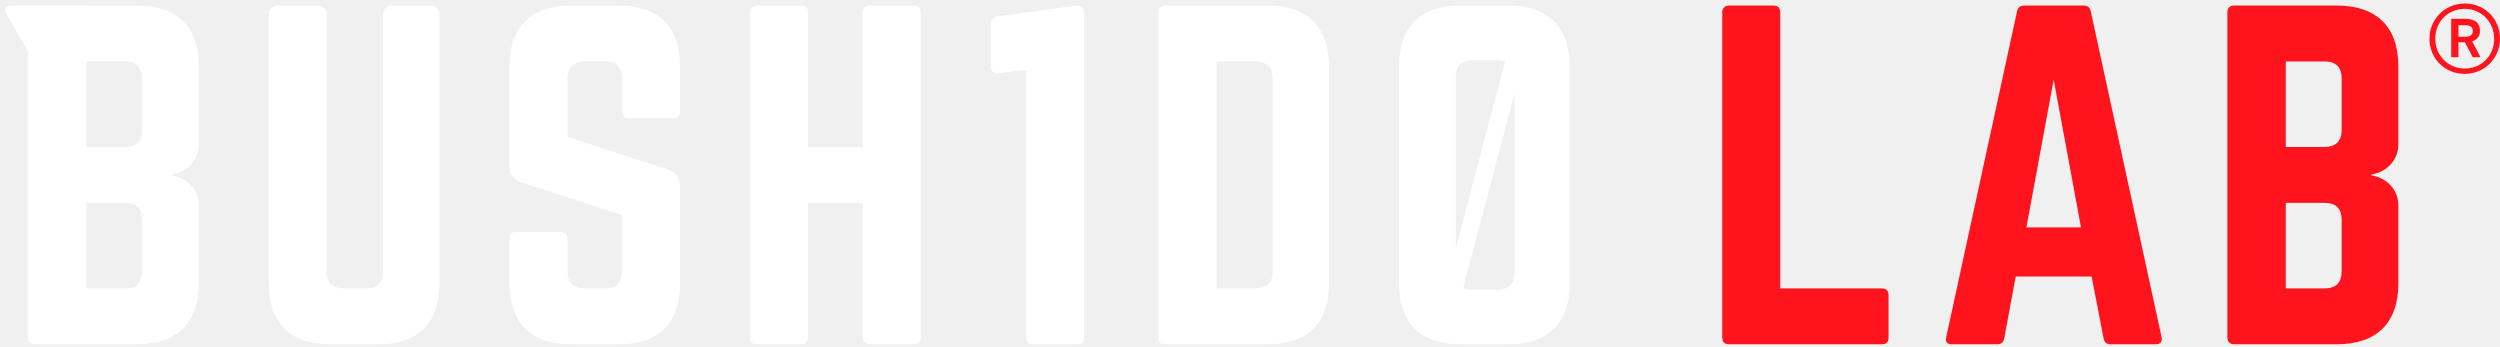
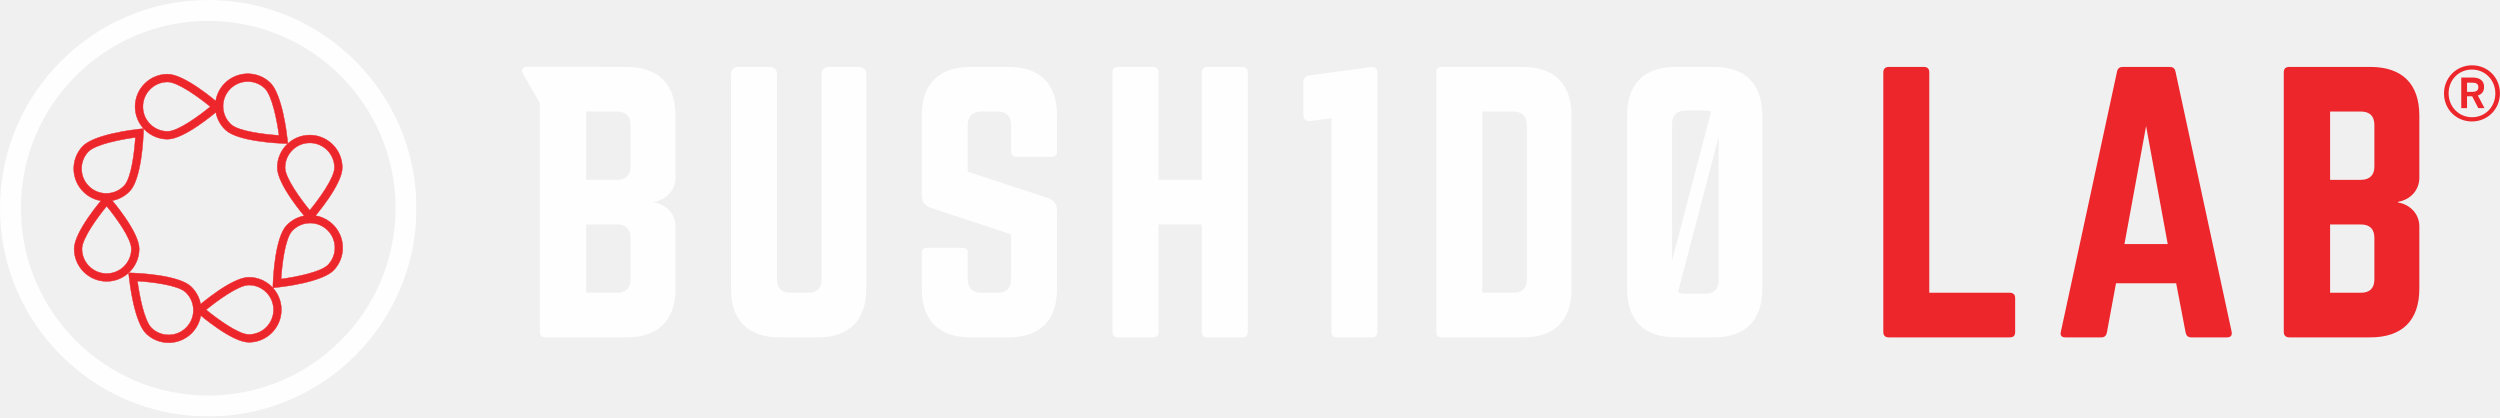
- <svg xmlns="http://www.w3.org/2000/svg" width="440px" height="61px" viewBox="0 0 440 61" version="1.1">
+ <svg xmlns="http://www.w3.org/2000/svg" xmlns:xlink="http://www.w3.org/1999/xlink" width="1473px" height="246px" viewBox="0 0 1473 246" version="1.1">
+   <defs>
+     <polygon id="path-1" points="0 0.626 245.375 0.626 245.375 246 0 246" />
+   </defs>
  <g id="Page-1" stroke="none" stroke-width="1" fill="none" fill-rule="evenodd">
-     <g id="Artboard-Copy">
-       <g id="Group-65">
-         <g id="Group">
-           <path d="M321.727,32.125 L321.806,32.125 L321.727,32.125 Z" id="Fill-1" fill="#BF272D" />
-           <path d="M371.277,4.059 L371.356,4.059 L371.277,4.059 Z" id="Fill-2" fill="#BF272D" />
-           <path d="M371.356,4.059 L371.277,3.98 L371.356,4.059 Z" id="Fill-3" fill="#BF272D" />
-           <path d="M326.682,32.125 L326.762,32.125 L326.682,32.125 Z" id="Fill-4" fill="#BF272D" />
-           <path d="M433.865,6.471 C434.724,6.471 435.212,6.181 435.212,5.44 C435.212,4.73 434.724,4.44 433.848,4.44 L432.697,4.44 L432.697,6.471 L433.865,6.471 Z M431.414,3.312 L433.929,3.312 C435.537,3.312 436.479,4.006 436.479,5.375 C436.479,6.439 435.926,7.004 435.098,7.277 L436.575,10.066 L435.197,10.066 L433.832,7.438 L432.697,7.438 L432.697,10.066 L431.414,10.066 L431.414,3.312 Z M438.977,6.827 C438.977,3.877 436.721,1.556 433.784,1.556 C430.83,1.556 428.606,3.845 428.606,6.794 C428.606,9.744 430.862,12.065 433.816,12.065 C436.754,12.065 438.977,9.774 438.977,6.827 Z M427.584,6.827 C427.584,3.362 430.31,0.62 433.816,0.62 C437.307,0.62 439.999,3.328 439.999,6.794 C439.999,10.26 437.273,12.999 433.784,12.999 C430.278,12.999 427.584,10.293 427.584,6.827 Z" id="Fill-5" fill="#FF141E" />
-           <polygon id="Fill-7" fill="#FFFFFF" points="257.143 52.116 254.2 51.352 265.355 9.056 268.298 9.821" />
-           <path d="M25.009,22.96 C25.009,24.824 23.957,25.867 22.006,25.867 L15.177,25.867 L15.177,10.813 L22.006,10.813 C24.033,10.813 25.009,11.857 25.009,13.794 L25.009,22.96 Z M25.009,47.778 C25.009,49.79 23.957,50.758 22.006,50.758 L15.177,50.758 L15.177,35.704 L22.006,35.704 C24.033,35.704 25.009,36.748 25.009,38.685 L25.009,47.778 Z M24.108,0.975 L1.824,0.957 C1.123,0.957 0.685,1.71 1.035,2.314 L4.895,8.956 L4.895,59.403 C4.895,60.148 5.346,60.596 6.097,60.596 L24.108,60.596 C31.163,60.596 34.99,56.87 34.99,49.864 L34.99,36.151 C34.99,33.394 32.962,31.307 30.261,30.859 L30.261,30.712 C32.962,30.264 34.99,28.178 34.99,25.42 L34.99,11.706 C34.99,4.701 31.163,0.975 24.108,0.975 Z" id="Fill-9" fill="#FFFFFF" />
-           <path d="M75.837,0.975 L68.932,0.975 C68.108,0.975 67.433,1.647 67.433,2.466 L67.433,47.778 C67.433,49.79 66.382,50.758 64.429,50.758 L60.529,50.758 C58.576,50.758 57.526,49.79 57.526,47.778 L57.526,2.466 C57.526,1.647 56.851,0.975 56.026,0.975 L48.821,0.975 C47.995,0.975 47.32,1.647 47.32,2.466 L47.32,49.864 C47.32,56.87 51.072,60.596 58.127,60.596 L66.531,60.596 C73.586,60.596 77.339,56.87 77.339,49.864 L77.339,2.466 C77.339,1.647 76.663,0.975 75.837,0.975" id="Fill-11" fill="#FFFFFF" />
-           <path d="M108.881,0.975 L100.476,0.975 C93.497,0.975 89.669,4.701 89.669,11.706 L89.669,29.295 C89.669,30.712 90.344,31.605 91.695,32.052 L109.481,37.865 L109.481,47.778 C109.481,49.79 108.431,50.758 106.479,50.758 L102.877,50.758 C101.002,50.758 99.876,49.79 99.876,47.778 L99.876,42.039 C99.876,41.219 99.5,40.847 98.675,40.847 L90.871,40.847 C90.119,40.847 89.669,41.219 89.669,42.039 L89.669,49.864 C89.669,56.87 93.497,60.596 100.476,60.596 L108.881,60.596 C115.936,60.596 119.688,56.87 119.688,49.864 L119.688,32.649 C119.688,31.232 119.013,30.414 117.736,29.891 L99.876,24.079 L99.876,13.793 C99.876,11.857 101.002,10.813 102.877,10.813 L106.479,10.813 C108.505,10.813 109.481,11.857 109.481,13.793 L109.481,19.607 C109.481,20.352 109.932,20.8 110.682,20.8 L118.487,20.8 C119.312,20.8 119.688,20.352 119.688,19.607 L119.688,11.706 C119.688,4.701 115.936,0.975 108.881,0.975" id="Fill-13" fill="#FFFFFF" />
-           <path d="M160.762,0.975 L153.032,0.975 C152.282,0.975 151.831,1.423 151.831,2.167 L151.831,25.867 L142.225,25.867 L142.225,2.167 C142.225,1.423 141.775,0.975 141.025,0.975 L133.295,0.975 C132.395,0.975 132.02,1.423 132.02,2.167 L132.02,59.403 C132.02,60.148 132.395,60.596 133.295,60.596 L141.025,60.596 C141.775,60.596 142.225,60.148 142.225,59.403 L142.225,35.704 L151.831,35.704 L151.831,59.403 C151.831,60.148 152.282,60.596 153.032,60.596 L160.762,60.596 C161.662,60.596 162.037,60.148 162.037,59.403 L162.037,2.167 C162.037,1.423 161.662,0.975 160.762,0.975" id="Fill-15" fill="#FFFFFF" />
-           <path d="M189.603,0.975 L175.795,2.839 C174.819,2.913 174.37,3.435 174.37,4.403 L174.37,11.559 C174.37,12.526 174.969,13.05 175.945,12.899 L180.598,12.304 L180.598,59.403 C180.598,60.148 180.974,60.596 181.798,60.596 L189.603,60.596 C190.353,60.596 190.804,60.148 190.804,59.403 L190.804,2.167 C190.804,1.423 190.353,0.975 189.603,0.975" id="Fill-17" fill="#FFFFFF" />
-           <path d="M223.998,47.778 C223.998,49.79 222.947,50.758 220.997,50.758 L214.093,50.758 L214.093,10.812 L220.997,10.812 C222.947,10.812 223.998,11.856 223.998,13.868 L223.998,47.778 Z M223.099,0.975 L205.087,0.975 C204.262,0.975 203.886,1.423 203.886,2.167 L203.886,59.404 C203.886,60.223 204.262,60.595 205.087,60.595 L223.099,60.595 C230.152,60.595 233.904,56.869 233.904,49.863 L233.904,11.782 C233.904,4.777 230.152,0.975 223.099,0.975 Z" id="Fill-19" fill="#FFFFFF" />
-           <path d="M266.573,48.001 C266.573,50.013 265.523,50.981 263.572,50.981 L259.218,50.981 C257.268,50.981 256.217,50.013 256.217,48.001 L256.217,13.57 C256.217,11.633 257.268,10.59 259.218,10.59 L263.572,10.59 C265.523,10.59 266.573,11.633 266.573,13.57 L266.573,48.001 Z M265.448,0.976 L257.042,0.976 C249.989,0.976 246.236,4.701 246.236,11.706 L246.236,49.864 C246.236,56.87 249.989,60.596 257.042,60.596 L265.448,60.596 C272.501,60.596 276.254,56.87 276.254,49.864 L276.254,11.706 C276.254,4.701 272.501,0.976 265.448,0.976 Z" id="Fill-21" fill="#FFFFFF" />
-           <path d="M331.182,50.758 L313.323,50.758 L313.323,2.167 C313.323,1.423 312.947,0.975 312.123,0.975 L304.317,0.975 C303.567,0.975 303.116,1.423 303.116,2.167 L303.116,59.403 C303.116,60.223 303.567,60.596 304.317,60.596 L331.182,60.596 C332.009,60.596 332.384,60.223 332.384,59.403 L332.384,51.95 C332.384,51.206 332.009,50.758 331.182,50.758" id="Fill-23" fill="#FF141E" />
-           <path d="M356.647,40.026 L361.45,14.018 L366.253,40.026 L356.647,40.026 Z M367.979,2.019 C367.828,1.273 367.378,0.975 366.703,0.975 L356.271,0.975 C355.596,0.975 355.146,1.273 354.996,2.019 L342.538,59.329 C342.313,60.148 342.689,60.595 343.513,60.595 L351.544,60.595 C352.219,60.595 352.595,60.222 352.745,59.552 L354.77,48.672 L368.129,48.672 L370.23,59.552 C370.379,60.222 370.755,60.595 371.431,60.595 L379.385,60.595 C380.286,60.595 380.585,60.148 380.437,59.329 L367.979,2.019 Z" id="Fill-25" fill="#FF141E" />
-           <path d="M412.128,22.96 C412.128,24.824 411.078,25.867 409.127,25.867 L402.297,25.867 L402.297,10.813 L409.127,10.813 C411.154,10.813 412.128,11.857 412.128,13.794 L412.128,22.96 Z M412.128,47.778 C412.128,49.79 411.078,50.758 409.127,50.758 L402.297,50.758 L402.297,35.704 L409.127,35.704 C411.154,35.704 412.128,36.748 412.128,38.685 L412.128,47.778 Z M422.109,25.42 L422.109,11.706 C422.109,4.701 418.283,0.975 411.228,0.975 L393.218,0.975 C392.468,0.975 392.017,1.348 392.017,2.167 L392.017,59.403 C392.017,60.148 392.468,60.596 393.218,60.596 L411.228,60.596 C418.283,60.596 422.109,56.87 422.109,49.864 L422.109,36.151 C422.109,33.394 420.083,31.307 417.382,30.859 L417.382,30.712 C420.083,30.264 422.109,28.178 422.109,25.42 Z" id="Fill-27" fill="#FF141E" />
+     <g id="Artboard" transform="translate(-223, -331)">
+       <g id="Group-65" transform="translate(223, 330)">
+         <path d="M1159.043,220.586 L1159.253,220.586 L1159.043,220.586 Z" id="Fill-1" fill="#BE272D" />
+         <path d="M1290.558,99.593 L1290.768,99.593 L1290.558,99.593 Z" id="Fill-2" fill="#BE272D" />
+         <path d="M1290.767,99.593 L1290.557,99.382 L1290.767,99.593 Z" id="Fill-3" fill="#BE272D" />
+         <path d="M1172.194,228.477 L1172.405,228.477 L1172.194,228.477 Z" id="Fill-4" fill="#BE272D" />
+         <g id="Group-64" transform="translate(0, 0.374)">
+           <path d="M1456.68,54.745 C1458.962,54.745 1460.255,53.973 1460.255,51.991 C1460.255,50.093 1458.962,49.32 1456.636,49.32 L1453.578,49.32 L1453.578,54.745 L1456.68,54.745 Z M1450.175,46.303 L1456.851,46.303 C1461.117,46.303 1463.617,48.158 1463.617,51.817 C1463.617,54.661 1462.15,56.17 1459.952,56.9 L1463.874,64.354 L1460.213,64.354 L1456.594,57.332 L1453.578,57.332 L1453.578,64.354 L1450.175,64.354 L1450.175,46.303 Z M1470.251,55.697 C1470.251,47.811 1464.261,41.608 1456.465,41.608 C1448.624,41.608 1442.721,47.727 1442.721,55.607 C1442.721,63.493 1448.708,69.696 1456.551,69.696 C1464.347,69.696 1470.251,63.577 1470.251,55.697 Z M1440.008,55.697 C1440.008,46.434 1447.244,39.106 1456.551,39.106 C1465.814,39.106 1472.963,46.345 1472.963,55.607 C1472.963,64.87 1465.727,72.192 1456.465,72.192 C1447.158,72.192 1440.008,64.959 1440.008,55.697 Z" id="Fill-5" fill="#ED262B" />
+           <polygon id="Fill-7" fill="#FEFEFE" points="987.624 176.743 979.812 174.698 1009.419 61.655 1017.23 63.7" />
+           <path d="M371.491,98.816 C371.491,103.796 368.703,106.586 363.522,106.586 L345.396,106.586 L345.396,66.349 L363.522,66.349 C368.902,66.349 371.491,69.138 371.491,74.316 L371.491,98.816 Z M371.491,165.146 C371.491,170.524 368.703,173.113 363.522,173.113 L345.396,173.113 L345.396,132.878 L363.522,132.878 C368.902,132.878 371.491,135.666 371.491,140.844 L371.491,165.146 Z M369.099,40.057 L309.957,40.006 C308.095,40.006 306.93,42.023 307.861,43.636 L318.108,61.383 L318.108,196.216 C318.108,198.209 319.304,199.405 321.297,199.405 L369.099,199.405 C387.824,199.405 397.983,189.446 397.983,170.721 L397.983,134.073 C397.983,126.703 392.603,121.126 385.432,119.929 L385.432,119.533 C392.603,118.337 397.983,112.759 397.983,105.389 L397.983,68.739 C397.983,50.016 387.824,40.057 369.099,40.057 Z" id="Fill-9" fill="#FEFEFE" />
+           <path d="M506.401,40.057 L488.076,40.057 C485.886,40.057 484.093,41.85 484.093,44.042 L484.093,165.146 C484.093,170.524 481.304,173.113 476.125,173.113 L465.768,173.113 C460.588,173.113 457.801,170.524 457.801,165.146 L457.801,44.042 C457.801,41.85 456.009,40.057 453.817,40.057 L434.695,40.057 C432.503,40.057 430.711,41.85 430.711,44.042 L430.711,170.721 C430.711,189.446 440.67,199.405 459.394,199.405 L481.702,199.405 C500.426,199.405 510.385,189.446 510.385,170.721 L510.385,44.042 C510.385,41.85 508.593,40.057 506.401,40.057" id="Fill-11" fill="#FEFEFE" />
+           <path d="M594.106,40.057 L571.798,40.057 C553.273,40.057 543.115,50.016 543.115,68.739 L543.115,115.747 C543.115,119.533 544.907,121.922 548.493,123.118 L595.702,138.655 L595.702,165.146 C595.702,170.524 592.913,173.113 587.732,173.113 L578.172,173.113 C573.192,173.113 570.206,170.524 570.206,165.146 L570.206,149.807 C570.206,147.618 569.21,146.621 567.017,146.621 L546.303,146.621 C544.31,146.621 543.115,147.618 543.115,149.807 L543.115,170.721 C543.115,189.446 553.273,199.405 571.798,199.405 L594.106,199.405 C612.831,199.405 622.79,189.446 622.79,170.721 L622.79,124.71 C622.79,120.925 620.997,118.736 617.609,117.34 L570.206,101.804 L570.206,74.316 C570.206,69.138 573.192,66.349 578.172,66.349 L587.732,66.349 C593.11,66.349 595.702,69.138 595.702,74.316 L595.702,89.853 C595.702,91.845 596.894,93.04 598.887,93.04 L619.601,93.04 C621.793,93.04 622.79,91.845 622.79,89.853 L622.79,68.739 C622.79,50.016 612.831,40.057 594.106,40.057" id="Fill-13" fill="#FEFEFE" />
+           <path d="M731.808,40.057 L711.293,40.057 C709.301,40.057 708.105,41.253 708.105,43.243 L708.105,106.585 L682.61,106.585 L682.61,43.243 C682.61,41.253 681.413,40.057 679.424,40.057 L658.907,40.057 C656.517,40.057 655.521,41.253 655.521,43.243 L655.521,196.216 C655.521,198.208 656.517,199.405 658.907,199.405 L679.424,199.405 C681.413,199.405 682.61,198.208 682.61,196.216 L682.61,132.877 L708.105,132.877 L708.105,196.216 C708.105,198.208 709.301,199.405 711.293,199.405 L731.808,199.405 C734.198,199.405 735.194,198.208 735.194,196.216 L735.194,43.243 C735.194,41.253 734.198,40.057 731.808,40.057" id="Fill-15" fill="#FEFEFE" />
+           <path d="M808.358,40.057 L771.711,45.038 C769.119,45.235 767.925,46.631 767.925,49.22 L767.925,68.341 C767.925,70.931 769.518,72.327 772.107,71.927 L784.459,70.334 L784.459,196.216 C784.459,198.208 785.455,199.405 787.644,199.405 L808.358,199.405 C810.351,199.405 811.546,198.208 811.546,196.216 L811.546,43.243 C811.546,41.253 810.351,40.057 808.358,40.057" id="Fill-17" fill="#FEFEFE" />
+           <path d="M899.651,165.146 C899.651,170.524 896.863,173.113 891.684,173.113 L873.359,173.113 L873.359,66.349 L891.684,66.349 C896.863,66.349 899.651,69.138 899.651,74.516 L899.651,165.146 Z M897.262,40.057 L849.457,40.057 C847.267,40.057 846.271,41.253 846.271,43.243 L846.271,196.216 C846.271,198.409 847.267,199.405 849.457,199.405 L897.262,199.405 C915.984,199.405 925.943,189.446 925.943,170.721 L925.943,68.938 C925.943,50.216 915.984,40.057 897.262,40.057 Z" id="Fill-19" fill="#FEFEFE" />
+           <path d="M1012.654,165.743 C1012.654,171.121 1009.865,173.71 1004.684,173.71 L993.134,173.71 C987.956,173.71 985.167,171.121 985.167,165.743 L985.167,73.72 C985.167,68.542 987.956,65.753 993.134,65.753 L1004.684,65.753 C1009.865,65.753 1012.654,68.542 1012.654,73.72 L1012.654,165.743 Z M1009.667,40.057 L987.356,40.057 C968.634,40.057 958.676,50.016 958.676,68.739 L958.676,170.722 C958.676,189.446 968.634,199.405 987.356,199.405 L1009.667,199.405 C1028.388,199.405 1038.347,189.446 1038.347,170.722 L1038.347,68.739 C1038.347,50.016 1028.388,40.057 1009.667,40.057 Z" id="Fill-21" fill="#FEFEFE" />
+           <path d="M1184.14,173.113 L1136.734,173.113 L1136.734,43.243 C1136.734,41.254 1135.738,40.057 1133.548,40.057 L1112.833,40.057 C1110.841,40.057 1109.646,41.254 1109.646,43.243 L1109.646,196.217 C1109.646,198.409 1110.841,199.405 1112.833,199.405 L1184.14,199.405 C1186.332,199.405 1187.328,198.409 1187.328,196.217 L1187.328,176.299 C1187.328,174.309 1186.332,173.113 1184.14,173.113" id="Fill-23" fill="#ED262B" />
+           <path d="M1251.727,144.429 L1264.475,74.915 L1277.223,144.429 L1251.727,144.429 Z M1281.804,42.846 C1281.405,40.854 1280.211,40.057 1278.418,40.057 L1250.731,40.057 C1248.939,40.057 1247.743,40.854 1247.346,42.846 L1214.28,196.019 C1213.684,198.208 1214.68,199.405 1216.87,199.405 L1238.183,199.405 C1239.976,199.405 1240.972,198.408 1241.369,196.616 L1246.747,167.535 L1282.201,167.535 L1287.779,196.616 C1288.178,198.408 1289.174,199.405 1290.967,199.405 L1312.081,199.405 C1314.47,199.405 1315.266,198.208 1314.87,196.019 L1281.804,42.846 Z" id="Fill-25" fill="#ED262B" />
+           <path d="M1398.986,98.816 C1398.986,103.796 1396.197,106.586 1391.02,106.586 L1372.895,106.586 L1372.895,66.349 L1391.02,66.349 C1396.398,66.349 1398.986,69.138 1398.986,74.316 L1398.986,98.816 Z M1398.986,165.146 C1398.986,170.524 1396.197,173.113 1391.02,173.113 L1372.895,173.113 L1372.895,132.878 L1391.02,132.878 C1396.398,132.878 1398.986,135.666 1398.986,140.844 L1398.986,165.146 Z M1425.478,105.389 L1425.478,68.739 C1425.478,50.016 1415.322,40.057 1396.597,40.057 L1348.794,40.057 C1346.802,40.057 1345.605,41.053 1345.605,43.243 L1345.605,196.216 C1345.605,198.209 1346.802,199.405 1348.794,199.405 L1396.597,199.405 C1415.322,199.405 1425.478,189.446 1425.478,170.721 L1425.478,134.073 C1425.478,126.703 1420.101,121.126 1412.929,119.929 L1412.929,119.533 C1420.101,118.337 1425.478,112.759 1425.478,105.389 Z" id="Fill-27" fill="#ED262B" />
+           <g id="Group-31">
+             <mask id="mask-2" fill="white">
+               <use xlink:href="#path-1" />
+             </mask>
+             <g id="Clip-30" />
+             <path d="M122.687,12.936 C61.826,12.936 12.311,62.451 12.311,123.313 C12.311,184.175 61.826,233.69 122.687,233.69 C183.549,233.69 233.064,184.175 233.064,123.313 C233.064,62.451 183.549,12.936 122.687,12.936 M122.687,246 C55.038,246 -0,190.962 -0,123.313 C-0,55.664 55.038,0.625 122.687,0.625 C190.337,0.625 245.375,55.664 245.375,123.313 C245.375,190.962 190.337,246 122.687,246" id="Fill-29" fill="#FEFEFE" mask="url(#mask-2)" />
+           </g>
+           <path d="M79.771,81.602 C71.572,82.701 56.164,85.582 51.964,90.087 C46.494,95.955 46.816,105.178 52.682,110.65 C55.525,113.3 59.22,114.686 63.113,114.549 C66.997,114.414 70.594,112.774 73.245,109.931 C77.449,105.424 79.248,89.855 79.771,81.602 M62.588,119.174 C57.722,119.174 53.111,117.361 49.534,114.025 C41.805,106.818 41.381,94.668 48.588,86.938 C55.33,79.708 79.264,76.972 81.972,76.685 L84.62,76.403 L84.523,79.064 C84.423,81.784 83.363,105.85 76.622,113.081 C73.129,116.824 68.389,118.985 63.273,119.163 C63.045,119.171 62.816,119.174 62.588,119.174" id="Fill-32" fill="#ED262B" />
+           <path d="M79.771,81.602 C71.572,82.701 56.164,85.582 51.964,90.087 C46.494,95.955 46.816,105.178 52.682,110.65 C55.525,113.3 59.22,114.686 63.113,114.549 C66.997,114.414 70.594,112.774 73.245,109.931 C77.449,105.424 79.248,89.855 79.771,81.602 Z M62.588,119.174 C57.722,119.174 53.111,117.361 49.534,114.025 C41.805,106.818 41.381,94.668 48.588,86.938 C55.33,79.708 79.264,76.972 81.972,76.685 L84.62,76.403 L84.523,79.064 C84.423,81.784 83.363,105.85 76.622,113.081 C73.129,116.824 68.389,118.985 63.273,119.163 C63.045,119.171 62.816,119.174 62.588,119.174 Z" id="Stroke-34" stroke="#ED262B" stroke-width="0.25" />
+           <path d="M182.781,132.066 C182.608,132.066 182.435,132.07 182.261,132.076 C178.378,132.211 174.779,133.85 172.13,136.693 C167.926,141.2 166.127,156.77 165.603,165.024 C173.802,163.924 189.21,161.042 193.41,156.537 C196.059,153.695 197.444,149.991 197.309,146.108 C197.173,142.225 195.534,138.626 192.691,135.975 C189.976,133.445 186.474,132.066 182.781,132.066 Z M160.755,170.223 L160.851,167.562 C160.951,164.842 162.011,140.775 168.753,133.544 C172.244,129.8 176.985,127.641 182.1,127.462 C187.205,127.28 192.094,129.108 195.84,132.6 C199.584,136.09 201.744,140.831 201.923,145.947 C202.101,151.062 200.277,155.942 196.786,159.686 C190.044,166.917 166.109,169.653 163.402,169.941 L160.755,170.223 Z" id="Fill-36" fill="#ED262B" />
+           <path d="M182.781,132.066 C182.608,132.066 182.435,132.07 182.261,132.076 C178.378,132.211 174.779,133.85 172.13,136.693 C167.926,141.2 166.127,156.77 165.603,165.024 C173.802,163.924 189.21,161.042 193.41,156.537 C196.059,153.695 197.444,149.991 197.309,146.108 C197.173,142.225 195.534,138.626 192.691,135.975 C189.976,133.445 186.474,132.066 182.781,132.066 Z M160.755,170.223 L160.851,167.562 C160.951,164.842 162.011,140.775 168.753,133.544 C172.244,129.8 176.985,127.641 182.1,127.462 C187.205,127.28 192.094,129.108 195.84,132.6 C199.584,136.09 201.744,140.831 201.923,145.947 C202.101,151.062 200.277,155.942 196.786,159.686 C190.044,166.917 166.109,169.653 163.402,169.941 L160.755,170.223 Z" id="Stroke-38" stroke="#ED262B" stroke-width="0.25" />
+           <path d="M80.976,166.229 C82.076,174.428 84.958,189.835 89.462,194.036 C95.329,199.504 104.553,199.186 110.025,193.316 C112.674,190.474 114.059,186.77 113.924,182.887 C113.789,179.004 112.149,175.405 109.306,172.754 C104.802,168.555 89.232,166.753 80.976,166.229 M99.377,202.55 C94.694,202.55 90.001,200.849 86.314,197.411 C79.083,190.669 76.347,166.736 76.058,164.03 L75.777,161.381 L78.437,161.478 C81.158,161.577 105.226,162.636 112.455,169.379 C116.199,172.87 118.359,177.61 118.538,182.726 C118.716,187.841 116.892,192.721 113.401,196.465 C109.632,200.506 104.51,202.55 99.377,202.55" id="Fill-40" fill="#ED262B" />
+           <path d="M80.976,166.229 C82.076,174.428 84.958,189.835 89.462,194.036 C95.329,199.504 104.553,199.186 110.025,193.316 C112.674,190.474 114.059,186.77 113.924,182.887 C113.789,179.004 112.149,175.405 109.306,172.754 C104.802,168.555 89.232,166.753 80.976,166.229 Z M99.377,202.55 C94.694,202.55 90.001,200.849 86.314,197.411 C79.083,190.669 76.347,166.736 76.058,164.03 L75.777,161.381 L78.437,161.478 C81.158,161.577 105.226,162.636 112.455,169.379 C116.199,172.87 118.359,177.61 118.538,182.726 C118.716,187.841 116.892,192.721 113.401,196.465 C109.632,200.506 104.51,202.55 99.377,202.55 Z" id="Stroke-42" stroke="#ED262B" stroke-width="0.25" />
+           <path d="M146.003,48.681 C145.83,48.681 145.656,48.685 145.482,48.691 C141.598,48.826 138,50.465 135.35,53.308 C129.879,59.175 130.2,68.399 136.067,73.87 C140.571,78.069 156.143,79.87 164.399,80.397 C163.298,72.196 160.415,56.788 155.912,52.588 C153.197,50.058 149.696,48.681 146.003,48.681 Z M169.598,85.244 L166.937,85.148 C164.216,85.049 140.149,83.988 132.919,77.245 C125.191,70.038 124.767,57.889 131.973,50.159 C139.18,42.43 151.33,42.003 159.061,49.213 C166.29,55.954 169.027,79.89 169.315,82.596 L169.598,85.244 Z" id="Fill-44" fill="#ED262B" />
+           <path d="M146.003,48.681 C145.83,48.681 145.656,48.685 145.482,48.691 C141.598,48.826 138,50.465 135.35,53.308 C129.879,59.175 130.2,68.399 136.067,73.87 C140.571,78.069 156.143,79.87 164.399,80.397 C163.298,72.196 160.415,56.788 155.912,52.588 C153.197,50.058 149.696,48.681 146.003,48.681 Z M169.598,85.244 L166.937,85.148 C164.216,85.049 140.149,83.988 132.919,77.245 C125.191,70.038 124.767,57.889 131.973,50.159 C139.18,42.43 151.33,42.003 159.061,49.213 C166.29,55.954 169.027,79.89 169.315,82.596 L169.598,85.244 Z" id="Stroke-46" stroke="#ED262B" stroke-width="0.25" />
+           <path d="M98.753,48.929 C90.731,48.929 84.204,55.455 84.204,63.477 C84.204,71.5 90.731,78.027 98.753,78.027 C104.911,78.027 117.528,68.723 123.924,63.477 C117.528,58.231 104.911,48.929 98.753,48.929 M98.753,82.643 C88.186,82.643 79.588,74.046 79.588,63.477 C79.588,52.91 88.186,44.313 98.753,44.313 C108.639,44.313 126.964,59.95 129.021,61.733 L131.033,63.477 L129.021,65.222 C126.965,67.004 108.639,82.643 98.753,82.643" id="Fill-48" fill="#ED262B" />
+           <path d="M98.753,48.929 C90.731,48.929 84.204,55.455 84.204,63.477 C84.204,71.5 90.731,78.027 98.753,78.027 C104.911,78.027 117.528,68.723 123.924,63.477 C117.528,58.231 104.911,48.929 98.753,48.929 Z M98.753,82.643 C88.186,82.643 79.588,74.046 79.588,63.477 C79.588,52.91 88.186,44.313 98.753,44.313 C108.639,44.313 126.964,59.95 129.021,61.733 L131.033,63.477 L129.021,65.222 C126.965,67.004 108.639,82.643 98.753,82.643 Z" id="Stroke-50" stroke="#ED262B" stroke-width="0.25" />
+           <path d="M121.45,183.147 C127.846,188.393 140.463,197.695 146.621,197.695 C154.643,197.695 161.17,191.168 161.17,183.147 C161.17,175.124 154.643,168.597 146.621,168.597 C140.463,168.597 127.846,177.901 121.45,183.147 M146.621,202.311 C136.735,202.311 118.41,186.674 116.352,184.892 L114.341,183.147 L116.352,181.403 C118.409,179.621 136.735,163.981 146.621,163.981 C157.188,163.981 165.786,172.579 165.786,183.147 C165.786,193.714 157.188,202.311 146.621,202.311" id="Fill-52" fill="#ED262B" />
+           <path d="M121.45,183.147 C127.846,188.393 140.463,197.695 146.621,197.695 C154.643,197.695 161.17,191.168 161.17,183.147 C161.17,175.124 154.643,168.597 146.621,168.597 C140.463,168.597 127.846,177.901 121.45,183.147 Z M146.621,202.311 C136.735,202.311 118.41,186.674 116.352,184.892 L114.341,183.147 L116.352,181.403 C118.409,179.621 136.735,163.981 146.621,163.981 C157.188,163.981 165.786,172.579 165.786,183.147 C165.786,193.714 157.188,202.311 146.621,202.311 Z" id="Stroke-54" stroke="#ED262B" stroke-width="0.25" />
+           <path d="M62.853,122.077 C57.607,128.473 48.305,141.088 48.305,147.246 C48.305,155.268 54.831,161.795 62.853,161.795 C70.875,161.795 77.402,155.268 77.402,147.246 C77.402,141.082 68.1,128.47 62.853,122.077 M62.853,166.412 C52.286,166.412 43.688,157.814 43.688,147.246 C43.688,137.361 59.327,119.037 61.11,116.979 L62.853,114.968 L64.597,116.979 C66.38,119.037 82.018,137.361 82.018,147.246 C82.018,157.814 73.421,166.412 62.853,166.412" id="Fill-56" fill="#ED262B" />
+           <path d="M62.853,122.077 C57.607,128.473 48.305,141.088 48.305,147.246 C48.305,155.268 54.831,161.795 62.853,161.795 C70.875,161.795 77.402,155.268 77.402,147.246 C77.402,141.082 68.1,128.47 62.853,122.077 Z M62.853,166.412 C52.286,166.412 43.688,157.814 43.688,147.246 C43.688,137.361 59.327,119.037 61.11,116.979 L62.853,114.968 L64.597,116.979 C66.38,119.037 82.018,137.361 82.018,147.246 C82.018,157.814 73.421,166.412 62.853,166.412 Z" id="Stroke-58" stroke="#ED262B" stroke-width="0.25" />
+           <path d="M182.521,84.829 C174.5,84.829 167.973,91.356 167.973,99.379 C167.973,105.543 177.275,118.156 182.521,124.549 C187.767,118.153 197.07,105.537 197.07,99.379 C197.07,91.356 190.543,84.829 182.521,84.829 Z M182.521,131.657 L180.778,129.644 C178.995,127.588 163.356,109.264 163.356,99.379 C163.356,88.809 171.954,80.213 182.521,80.213 C193.089,80.213 201.686,88.809 201.686,99.379 C201.686,109.264 186.048,127.588 184.265,129.644 L182.521,131.657 Z" id="Fill-60" fill="#ED262B" />
+           <path d="M182.521,84.829 C174.5,84.829 167.973,91.356 167.973,99.379 C167.973,105.543 177.275,118.156 182.521,124.549 C187.767,118.153 197.07,105.537 197.07,99.379 C197.07,91.356 190.543,84.829 182.521,84.829 Z M182.521,131.657 L180.778,129.644 C178.995,127.588 163.356,109.264 163.356,99.379 C163.356,88.809 171.954,80.213 182.521,80.213 C193.089,80.213 201.686,88.809 201.686,99.379 C201.686,109.264 186.048,127.588 184.265,129.644 L182.521,131.657 Z" id="Stroke-62" stroke="#ED262B" stroke-width="0.25" />
        </g>
-         <g id="Group-64" transform="translate(0, 0.283232)" />
      </g>
    </g>
  </g>
</svg>
